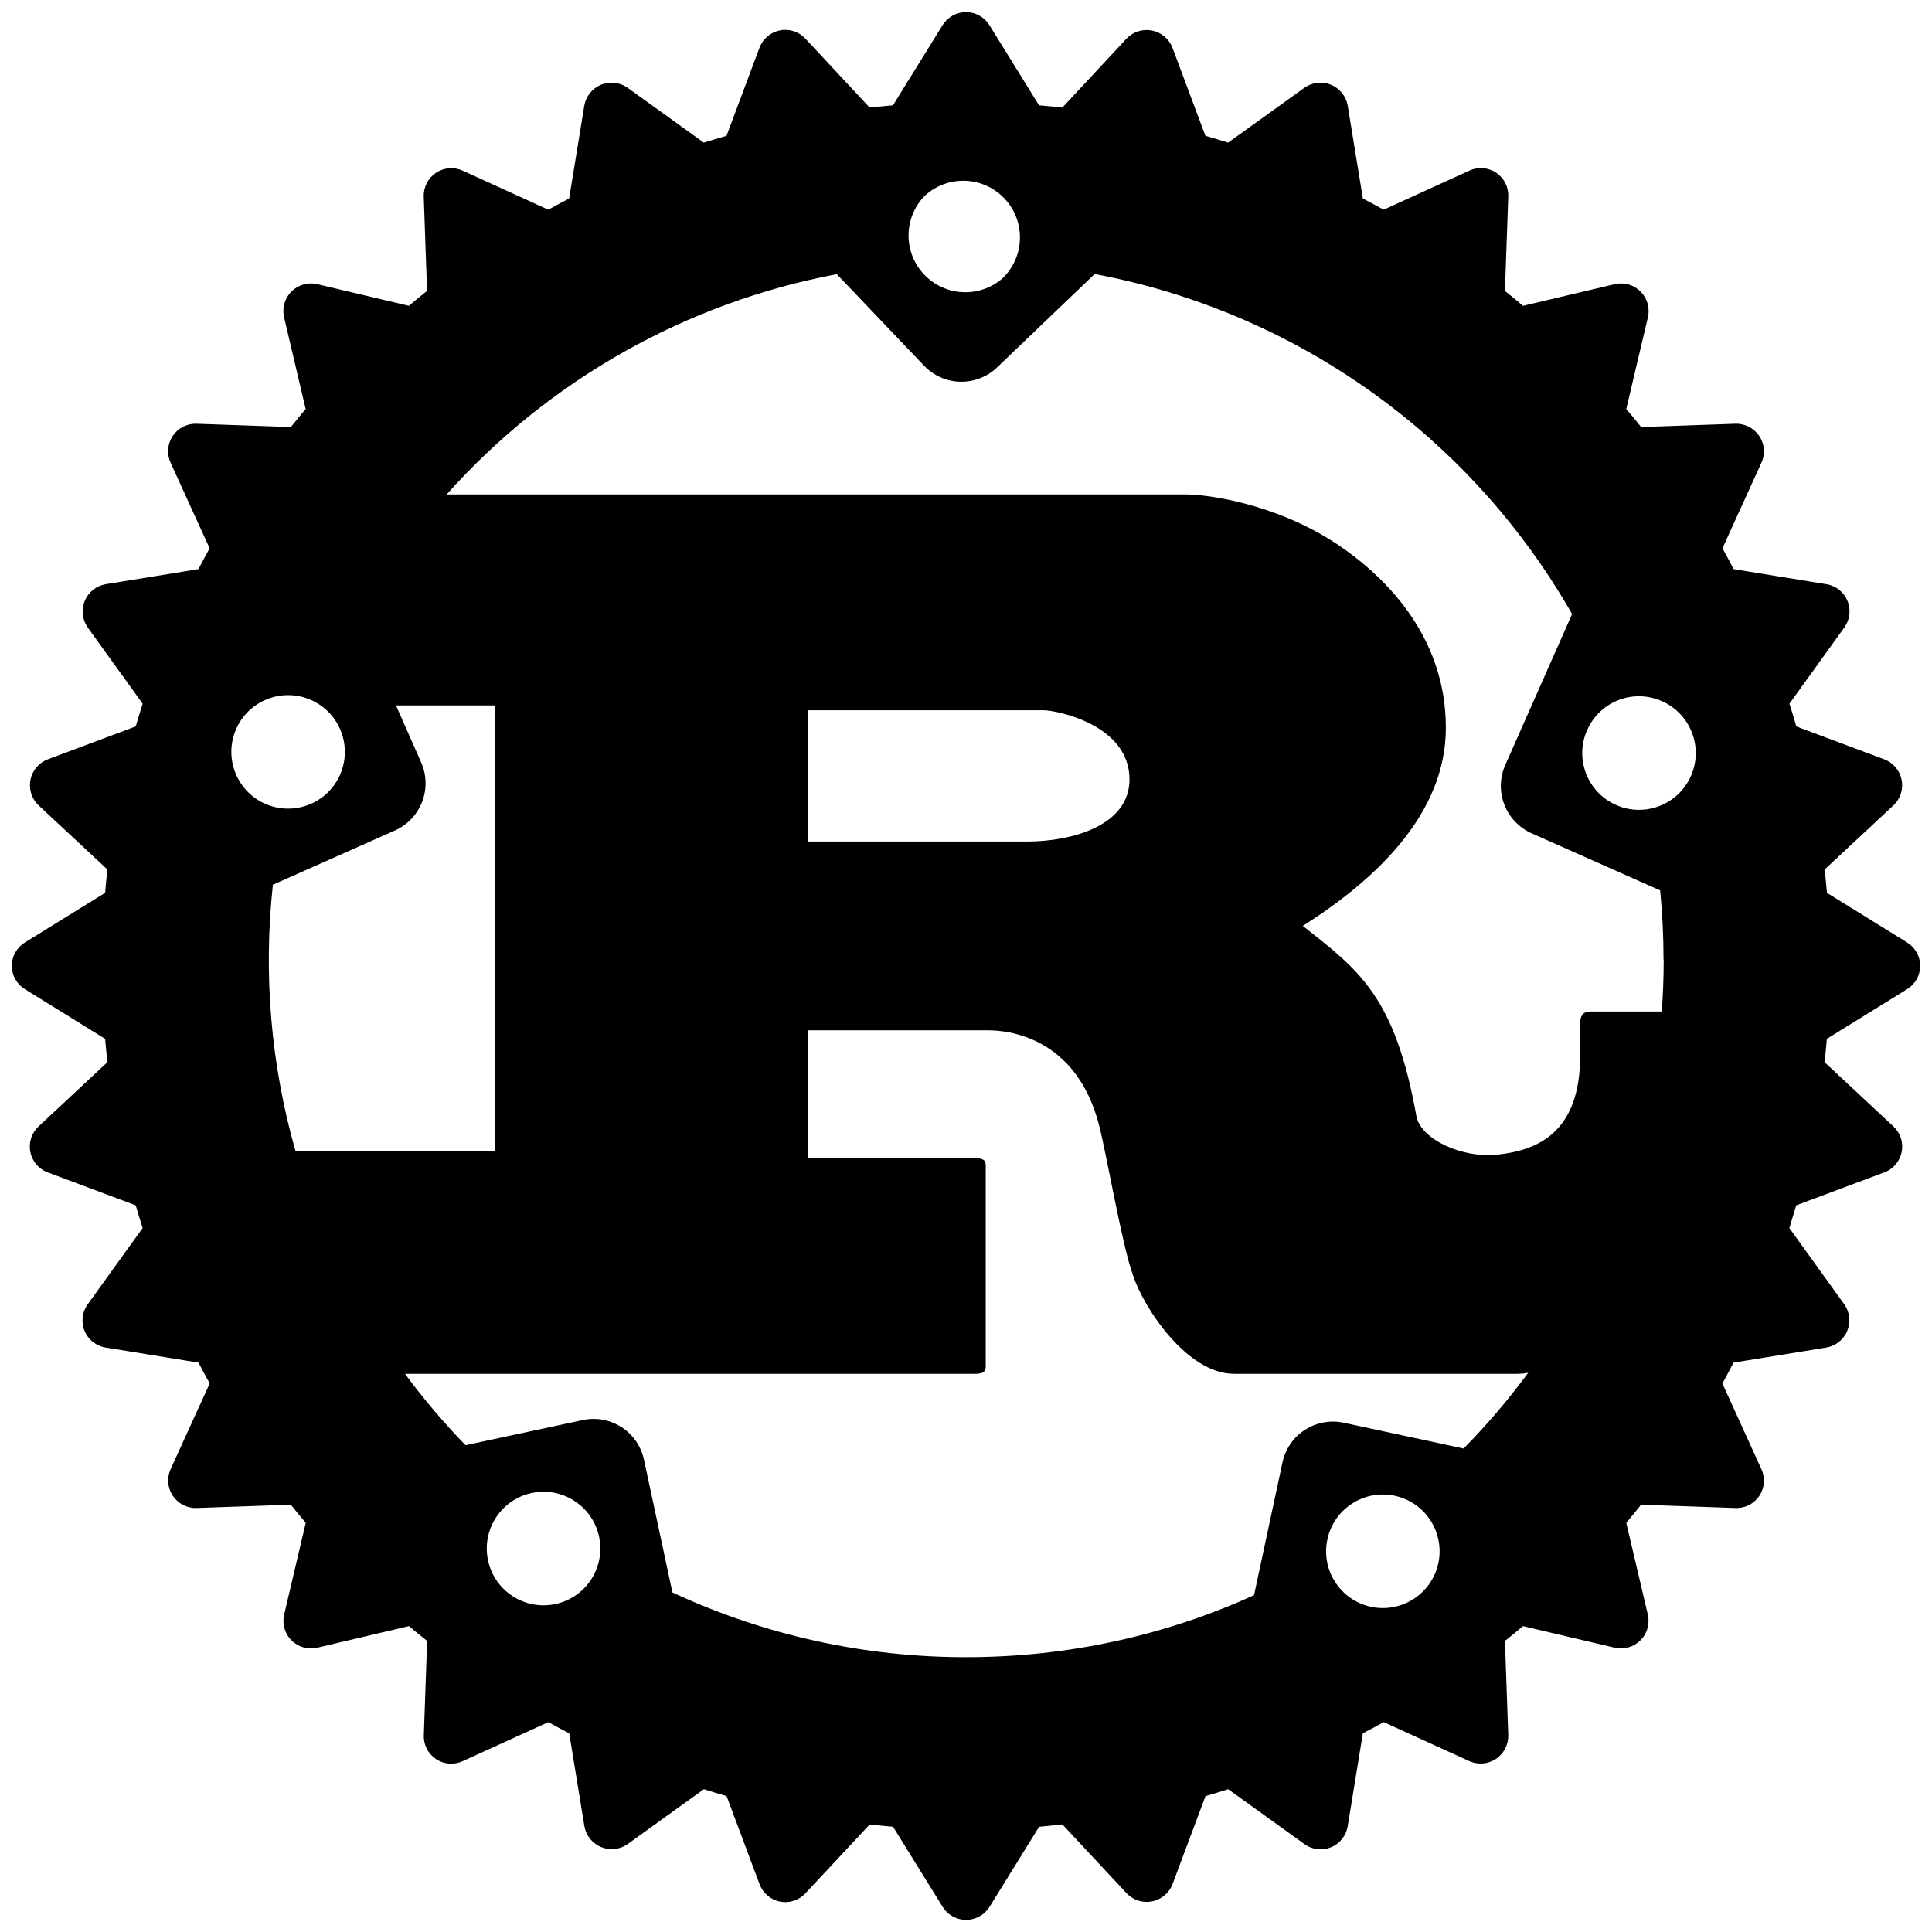
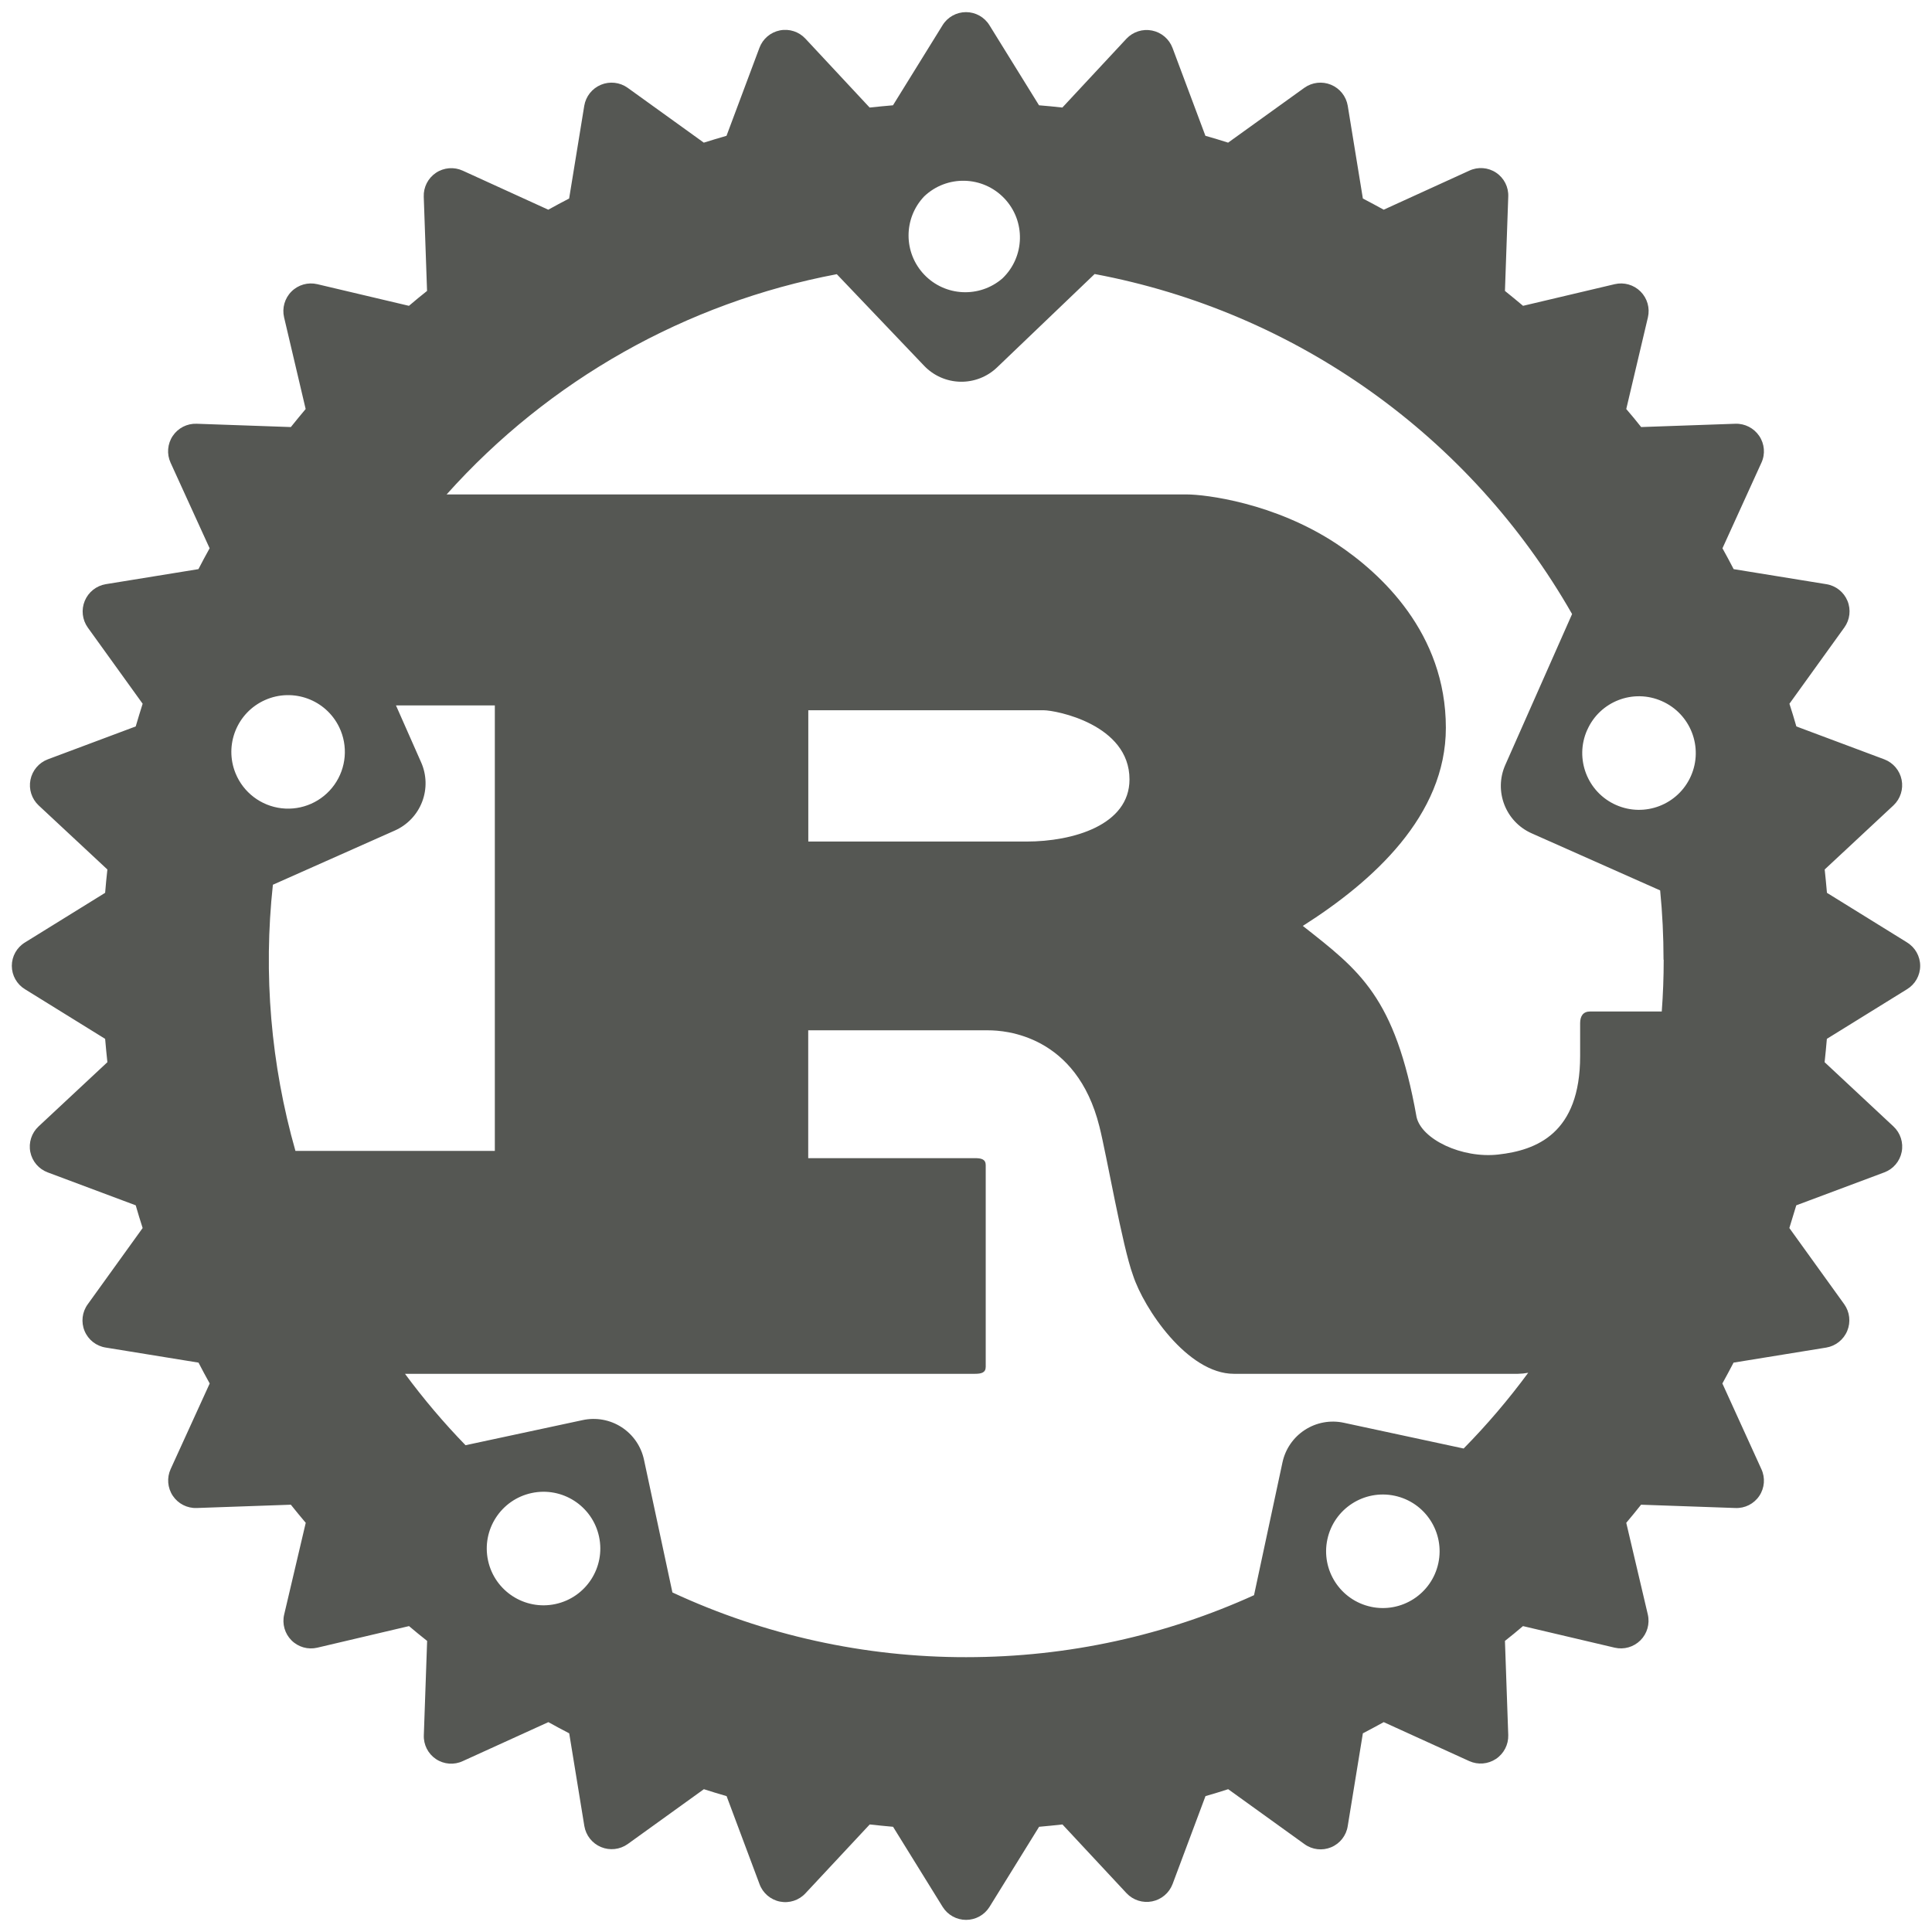
<svg xmlns="http://www.w3.org/2000/svg" role="img" viewBox="0 0 24 24" version="1.1" id="svg6">
  <defs id="defs10" />
-   <path d="m 23.69,11.707 -0.995,-0.616 a 13.559,13.559 0 0 0 -0.028,-0.29 l 0.855,-0.797 A 0.344,0.344 0 0 0 23.408,9.433 l -1.093,-0.409 a 8.392,8.392 0 0 0 -0.086,-0.282 l 0.682,-0.947 a 0.342,0.342 0 0 0 -0.223,-0.538 l -1.152,-0.187 a 9.243,9.243 0 0 0 -0.139,-0.259 l 0.484,-1.063 c 0.05,-0.108 0.039,-0.234 -0.027,-0.332 -0.066,-0.098 -0.178,-0.156 -0.297,-0.152 l -1.17,0.041 a 6.662,6.662 0 0 0 -0.185,-0.224 l 0.269,-1.139 a 0.343,0.343 0 0 0 -0.412,-0.412 l -1.139,0.269 a 13.847,13.847 0 0 0 -0.225,-0.185 l 0.041,-1.17 a 0.34,0.34 0 0 0 -0.484,-0.324 l -1.063,0.485 c -0.086,-0.047 -0.172,-0.094 -0.259,-0.139 l -0.188,-1.153 a 0.344,0.344 0 0 0 -0.538,-0.223 l -0.948,0.682 a 8.383,8.383 0 0 0 -0.282,-0.085 L 14.565,0.594 a 0.344,0.344 0 0 0 -0.571,-0.114 L 13.197,1.336 a 9.18,9.18 0 0 0 -0.29,-0.028 L 12.291,0.313 a 0.342,0.342 0 0 0 -0.582,0 L 11.093,1.308 c -0.097,0.008 -0.194,0.018 -0.29,0.028 L 10.005,0.48 a 0.342,0.342 0 0 0 -0.571,0.114 L 9.025,1.687 c -0.095,0.027 -0.188,0.056 -0.282,0.085 l -0.947,-0.682 a 0.344,0.344 0 0 0 -0.538,0.223 l -0.188,1.153 a 9.243,9.243 0 0 0 -0.259,0.139 l -1.063,-0.485 a 0.342,0.342 0 0 0 -0.484,0.324 l 0.041,1.17 c -0.076,0.06 -0.151,0.122 -0.225,0.185 l -1.139,-0.269 a 0.343,0.343 0 0 0 -0.412,0.412 l 0.268,1.139 c -0.062,0.074 -0.124,0.149 -0.184,0.224 l -1.17,-0.041 a 0.342,0.342 0 0 0 -0.324,0.484 l 0.485,1.063 a 9.055,9.055 0 0 0 -0.139,0.259 l -1.152,0.187 a 0.344,0.344 0 0 0 -0.223,0.538 l 0.682,0.947 c -0.03,0.094 -0.058,0.187 -0.086,0.282 l -1.093,0.409 A 0.344,0.344 0 0 0 0.479,10.004 l 0.855,0.797 a 9.18,9.18 0 0 0 -0.028,0.29 l -0.995,0.616 a 0.34,0.34 0 0 0 0,0.582 l 0.995,0.616 c 0.008,0.097 0.018,0.194 0.028,0.29 l -0.855,0.798 a 0.342,0.342 0 0 0 0.114,0.571 l 1.093,0.409 c 0.027,0.095 0.056,0.189 0.086,0.282 l -0.682,0.947 a 0.341,0.341 0 0 0 0.224,0.538 l 1.152,0.187 c 0.045,0.087 0.091,0.173 0.139,0.259 l -0.485,1.063 a 0.342,0.342 0 0 0 0.324,0.484 l 1.169,-0.041 c 0.061,0.076 0.122,0.151 0.185,0.225 l -0.268,1.14 a 0.342,0.342 0 0 0 0.412,0.411 l 1.139,-0.268 c 0.074,0.063 0.149,0.124 0.225,0.184 l -0.041,1.17 a 0.34,0.34 0 0 0 0.484,0.323 l 1.063,-0.484 c 0.086,0.048 0.172,0.094 0.259,0.139 l 0.188,1.152 a 0.344,0.344 0 0 0 0.538,0.224 l 0.947,-0.682 c 0.094,0.03 0.187,0.059 0.282,0.086 l 0.409,1.093 a 0.341,0.341 0 0 0 0.571,0.114 l 0.798,-0.855 c 0.096,0.011 0.193,0.02 0.29,0.029 l 0.616,0.995 a 0.343,0.343 0 0 0 0.582,0 l 0.616,-0.995 c 0.097,-0.009 0.194,-0.018 0.29,-0.029 l 0.797,0.855 a 0.344,0.344 0 0 0 0.571,-0.114 l 0.409,-1.093 c 0.095,-0.027 0.189,-0.056 0.282,-0.086 l 0.947,0.682 a 0.341,0.341 0 0 0 0.538,-0.224 l 0.188,-1.152 c 0.087,-0.045 0.173,-0.092 0.259,-0.139 l 1.063,0.484 a 0.343,0.343 0 0 0 0.484,-0.323 l -0.041,-1.17 c 0.076,-0.06 0.151,-0.121 0.224,-0.184 l 1.139,0.268 a 0.343,0.343 0 0 0 0.412,-0.411 l -0.268,-1.14 c 0.062,-0.074 0.124,-0.149 0.184,-0.225 l 1.17,0.041 a 0.34,0.34 0 0 0 0.324,-0.484 l -0.484,-1.063 c 0.047,-0.086 0.094,-0.172 0.139,-0.259 l 1.152,-0.187 a 0.344,0.344 0 0 0 0.223,-0.538 l -0.682,-0.947 0.086,-0.282 1.093,-0.409 a 0.342,0.342 0 0 0 0.114,-0.571 l -0.855,-0.798 c 0.01,-0.096 0.02,-0.193 0.028,-0.29 l 0.995,-0.616 a 0.34,0.34 0 0 0 0,-0.582 z m -6.659,8.253 a 0.705,0.705 0 0 1 0.295,-1.379 0.705,0.705 0 1 1 -0.296,1.379 z m -0.338,-2.286 a 0.641,0.641 0 0 0 -0.762,0.494 l -0.353,1.648 c -1.09,0.495 -2.3,0.77 -3.575,0.77 a 8.63,8.63 0 0 1 -3.65,-0.804 L 8,18.134 a 0.64,0.64 0 0 0 -0.762,-0.493 l -1.455,0.312 a 8.615,8.615 0 0 1 -0.752,-0.887 h 7.08 c 0.08,0 0.134,-0.014 0.134,-0.087 v -2.505 c 0,-0.073 -0.053,-0.087 -0.134,-0.087 H 10.04 v -1.588 h 2.24 c 0.204,0 1.093,0.058 1.377,1.194 0.089,0.349 0.284,1.486 0.418,1.85 0.133,0.408 0.675,1.223 1.253,1.223 h 3.528 a 0.74,0.74 0 0 0 0.128,-0.013 8.68,8.68 0 0 1 -0.802,0.941 z m -9.793,2.252 a 0.705,0.705 0 1 1 -0.296,-1.379 0.705,0.705 0 0 1 0.296,1.379 z M 4.214,9.034 a 0.705,0.705 0 1 1 -1.288,0.572 0.705,0.705 0 0 1 1.288,-0.572 z m -0.825,1.957 1.516,-0.674 A 0.642,0.642 0 0 0 5.231,9.469 l -0.312,-0.706 H 6.147 V 14.297 H 3.67 a 8.668,8.668 0 0 1 -0.28,-3.307 z m 6.652,-0.537 V 8.823 h 2.924 c 0.151,0 1.066,0.175 1.066,0.859 0,0.568 -0.702,0.772 -1.279,0.772 z m 10.626,1.468 c 0,0.216 -0.008,0.431 -0.024,0.643 h -0.889 c -0.089,0 -0.125,0.058 -0.125,0.146 v 0.408 c 0,0.961 -0.542,1.17 -1.017,1.223 -0.452,0.051 -0.953,-0.189 -1.015,-0.466 -0.267,-1.5 -0.711,-1.821 -1.413,-2.374 0.871,-0.553 1.777,-1.369 1.777,-2.461 0,-1.179 -0.809,-1.922 -1.36,-2.287 -0.773,-0.51 -1.629,-0.612 -1.86,-0.612 H 5.548 a 8.658,8.658 0 0 1 4.847,-2.736 l 1.084,1.137 a 0.64,0.64 0 0 0 0.907,0.021 l 1.212,-1.16 a 8.668,8.668 0 0 1 5.931,4.224 l -0.83,1.875 a 0.644,0.644 0 0 0 0.326,0.848 l 1.598,0.71 c 0.028,0.284 0.042,0.57 0.042,0.861 z M 11.48,2.44 a 0.704,0.704 0 1 1 0.972,1.019 0.705,0.705 0 0 1 -0.972,-1.019 z m 8.237,6.628 c 0.157,-0.356 0.573,-0.516 0.928,-0.358 a 0.705,0.705 0 1 1 -0.929,0.359 z" id="path4" />
+   <path d="m 23.69,11.707 -0.995,-0.616 a 13.559,13.559 0 0 0 -0.028,-0.29 l 0.855,-0.797 A 0.344,0.344 0 0 0 23.408,9.433 l -1.093,-0.409 a 8.392,8.392 0 0 0 -0.086,-0.282 l 0.682,-0.947 a 0.342,0.342 0 0 0 -0.223,-0.538 l -1.152,-0.187 a 9.243,9.243 0 0 0 -0.139,-0.259 l 0.484,-1.063 c 0.05,-0.108 0.039,-0.234 -0.027,-0.332 -0.066,-0.098 -0.178,-0.156 -0.297,-0.152 l -1.17,0.041 a 6.662,6.662 0 0 0 -0.185,-0.224 l 0.269,-1.139 a 0.343,0.343 0 0 0 -0.412,-0.412 l -1.139,0.269 a 13.847,13.847 0 0 0 -0.225,-0.185 l 0.041,-1.17 a 0.34,0.34 0 0 0 -0.484,-0.324 l -1.063,0.485 c -0.086,-0.047 -0.172,-0.094 -0.259,-0.139 l -0.188,-1.153 a 0.344,0.344 0 0 0 -0.538,-0.223 l -0.948,0.682 a 8.383,8.383 0 0 0 -0.282,-0.085 L 14.565,0.594 a 0.344,0.344 0 0 0 -0.571,-0.114 L 13.197,1.336 a 9.18,9.18 0 0 0 -0.29,-0.028 L 12.291,0.313 a 0.342,0.342 0 0 0 -0.582,0 L 11.093,1.308 c -0.097,0.008 -0.194,0.018 -0.29,0.028 L 10.005,0.48 a 0.342,0.342 0 0 0 -0.571,0.114 L 9.025,1.687 c -0.095,0.027 -0.188,0.056 -0.282,0.085 l -0.947,-0.682 a 0.344,0.344 0 0 0 -0.538,0.223 l -0.188,1.153 a 9.243,9.243 0 0 0 -0.259,0.139 l -1.063,-0.485 a 0.342,0.342 0 0 0 -0.484,0.324 l 0.041,1.17 c -0.076,0.06 -0.151,0.122 -0.225,0.185 l -1.139,-0.269 a 0.343,0.343 0 0 0 -0.412,0.412 l 0.268,1.139 c -0.062,0.074 -0.124,0.149 -0.184,0.224 l -1.17,-0.041 a 0.342,0.342 0 0 0 -0.324,0.484 l 0.485,1.063 a 9.055,9.055 0 0 0 -0.139,0.259 l -1.152,0.187 a 0.344,0.344 0 0 0 -0.223,0.538 l 0.682,0.947 c -0.03,0.094 -0.058,0.187 -0.086,0.282 l -1.093,0.409 A 0.344,0.344 0 0 0 0.479,10.004 l 0.855,0.797 a 9.18,9.18 0 0 0 -0.028,0.29 l -0.995,0.616 a 0.34,0.34 0 0 0 0,0.582 l 0.995,0.616 c 0.008,0.097 0.018,0.194 0.028,0.29 l -0.855,0.798 a 0.342,0.342 0 0 0 0.114,0.571 l 1.093,0.409 c 0.027,0.095 0.056,0.189 0.086,0.282 l -0.682,0.947 a 0.341,0.341 0 0 0 0.224,0.538 l 1.152,0.187 c 0.045,0.087 0.091,0.173 0.139,0.259 l -0.485,1.063 a 0.342,0.342 0 0 0 0.324,0.484 l 1.169,-0.041 c 0.061,0.076 0.122,0.151 0.185,0.225 l -0.268,1.14 a 0.342,0.342 0 0 0 0.412,0.411 l 1.139,-0.268 c 0.074,0.063 0.149,0.124 0.225,0.184 l -0.041,1.17 a 0.34,0.34 0 0 0 0.484,0.323 l 1.063,-0.484 c 0.086,0.048 0.172,0.094 0.259,0.139 l 0.188,1.152 a 0.344,0.344 0 0 0 0.538,0.224 l 0.947,-0.682 c 0.094,0.03 0.187,0.059 0.282,0.086 l 0.409,1.093 a 0.341,0.341 0 0 0 0.571,0.114 l 0.798,-0.855 c 0.096,0.011 0.193,0.02 0.29,0.029 l 0.616,0.995 a 0.343,0.343 0 0 0 0.582,0 l 0.616,-0.995 c 0.097,-0.009 0.194,-0.018 0.29,-0.029 l 0.797,0.855 a 0.344,0.344 0 0 0 0.571,-0.114 l 0.409,-1.093 c 0.095,-0.027 0.189,-0.056 0.282,-0.086 l 0.947,0.682 a 0.341,0.341 0 0 0 0.538,-0.224 l 0.188,-1.152 c 0.087,-0.045 0.173,-0.092 0.259,-0.139 l 1.063,0.484 a 0.343,0.343 0 0 0 0.484,-0.323 l -0.041,-1.17 c 0.076,-0.06 0.151,-0.121 0.224,-0.184 l 1.139,0.268 a 0.343,0.343 0 0 0 0.412,-0.411 l -0.268,-1.14 c 0.062,-0.074 0.124,-0.149 0.184,-0.225 l 1.17,0.041 a 0.34,0.34 0 0 0 0.324,-0.484 l -0.484,-1.063 c 0.047,-0.086 0.094,-0.172 0.139,-0.259 l 1.152,-0.187 a 0.344,0.344 0 0 0 0.223,-0.538 l -0.682,-0.947 0.086,-0.282 1.093,-0.409 a 0.342,0.342 0 0 0 0.114,-0.571 l -0.855,-0.798 c 0.01,-0.096 0.02,-0.193 0.028,-0.29 l 0.995,-0.616 a 0.34,0.34 0 0 0 0,-0.582 z m -6.659,8.253 a 0.705,0.705 0 0 1 0.295,-1.379 0.705,0.705 0 1 1 -0.296,1.379 z m -0.338,-2.286 a 0.641,0.641 0 0 0 -0.762,0.494 l -0.353,1.648 c -1.09,0.495 -2.3,0.77 -3.575,0.77 a 8.63,8.63 0 0 1 -3.65,-0.804 L 8,18.134 a 0.64,0.64 0 0 0 -0.762,-0.493 l -1.455,0.312 a 8.615,8.615 0 0 1 -0.752,-0.887 h 7.08 c 0.08,0 0.134,-0.014 0.134,-0.087 v -2.505 c 0,-0.073 -0.053,-0.087 -0.134,-0.087 H 10.04 v -1.588 h 2.24 c 0.204,0 1.093,0.058 1.377,1.194 0.089,0.349 0.284,1.486 0.418,1.85 0.133,0.408 0.675,1.223 1.253,1.223 h 3.528 a 0.74,0.74 0 0 0 0.128,-0.013 8.68,8.68 0 0 1 -0.802,0.941 z m -9.793,2.252 a 0.705,0.705 0 1 1 -0.296,-1.379 0.705,0.705 0 0 1 0.296,1.379 z M 4.214,9.034 a 0.705,0.705 0 1 1 -1.288,0.572 0.705,0.705 0 0 1 1.288,-0.572 z m -0.825,1.957 1.516,-0.674 A 0.642,0.642 0 0 0 5.231,9.469 l -0.312,-0.706 H 6.147 V 14.297 H 3.67 a 8.668,8.668 0 0 1 -0.28,-3.307 z m 6.652,-0.537 V 8.823 h 2.924 c 0.151,0 1.066,0.175 1.066,0.859 0,0.568 -0.702,0.772 -1.279,0.772 z m 10.626,1.468 c 0,0.216 -0.008,0.431 -0.024,0.643 h -0.889 c -0.089,0 -0.125,0.058 -0.125,0.146 v 0.408 c 0,0.961 -0.542,1.17 -1.017,1.223 -0.452,0.051 -0.953,-0.189 -1.015,-0.466 -0.267,-1.5 -0.711,-1.821 -1.413,-2.374 0.871,-0.553 1.777,-1.369 1.777,-2.461 0,-1.179 -0.809,-1.922 -1.36,-2.287 -0.773,-0.51 -1.629,-0.612 -1.86,-0.612 H 5.548 a 8.658,8.658 0 0 1 4.847,-2.736 l 1.084,1.137 a 0.64,0.64 0 0 0 0.907,0.021 l 1.212,-1.16 a 8.668,8.668 0 0 1 5.931,4.224 l -0.83,1.875 a 0.644,0.644 0 0 0 0.326,0.848 l 1.598,0.71 c 0.028,0.284 0.042,0.57 0.042,0.861 z M 11.48,2.44 a 0.704,0.704 0 1 1 0.972,1.019 0.705,0.705 0 0 1 -0.972,-1.019 z m 8.237,6.628 c 0.157,-0.356 0.573,-0.516 0.928,-0.358 a 0.705,0.705 0 1 1 -0.929,0.359 z" id="path4" style="fill:#555753" />
</svg>
